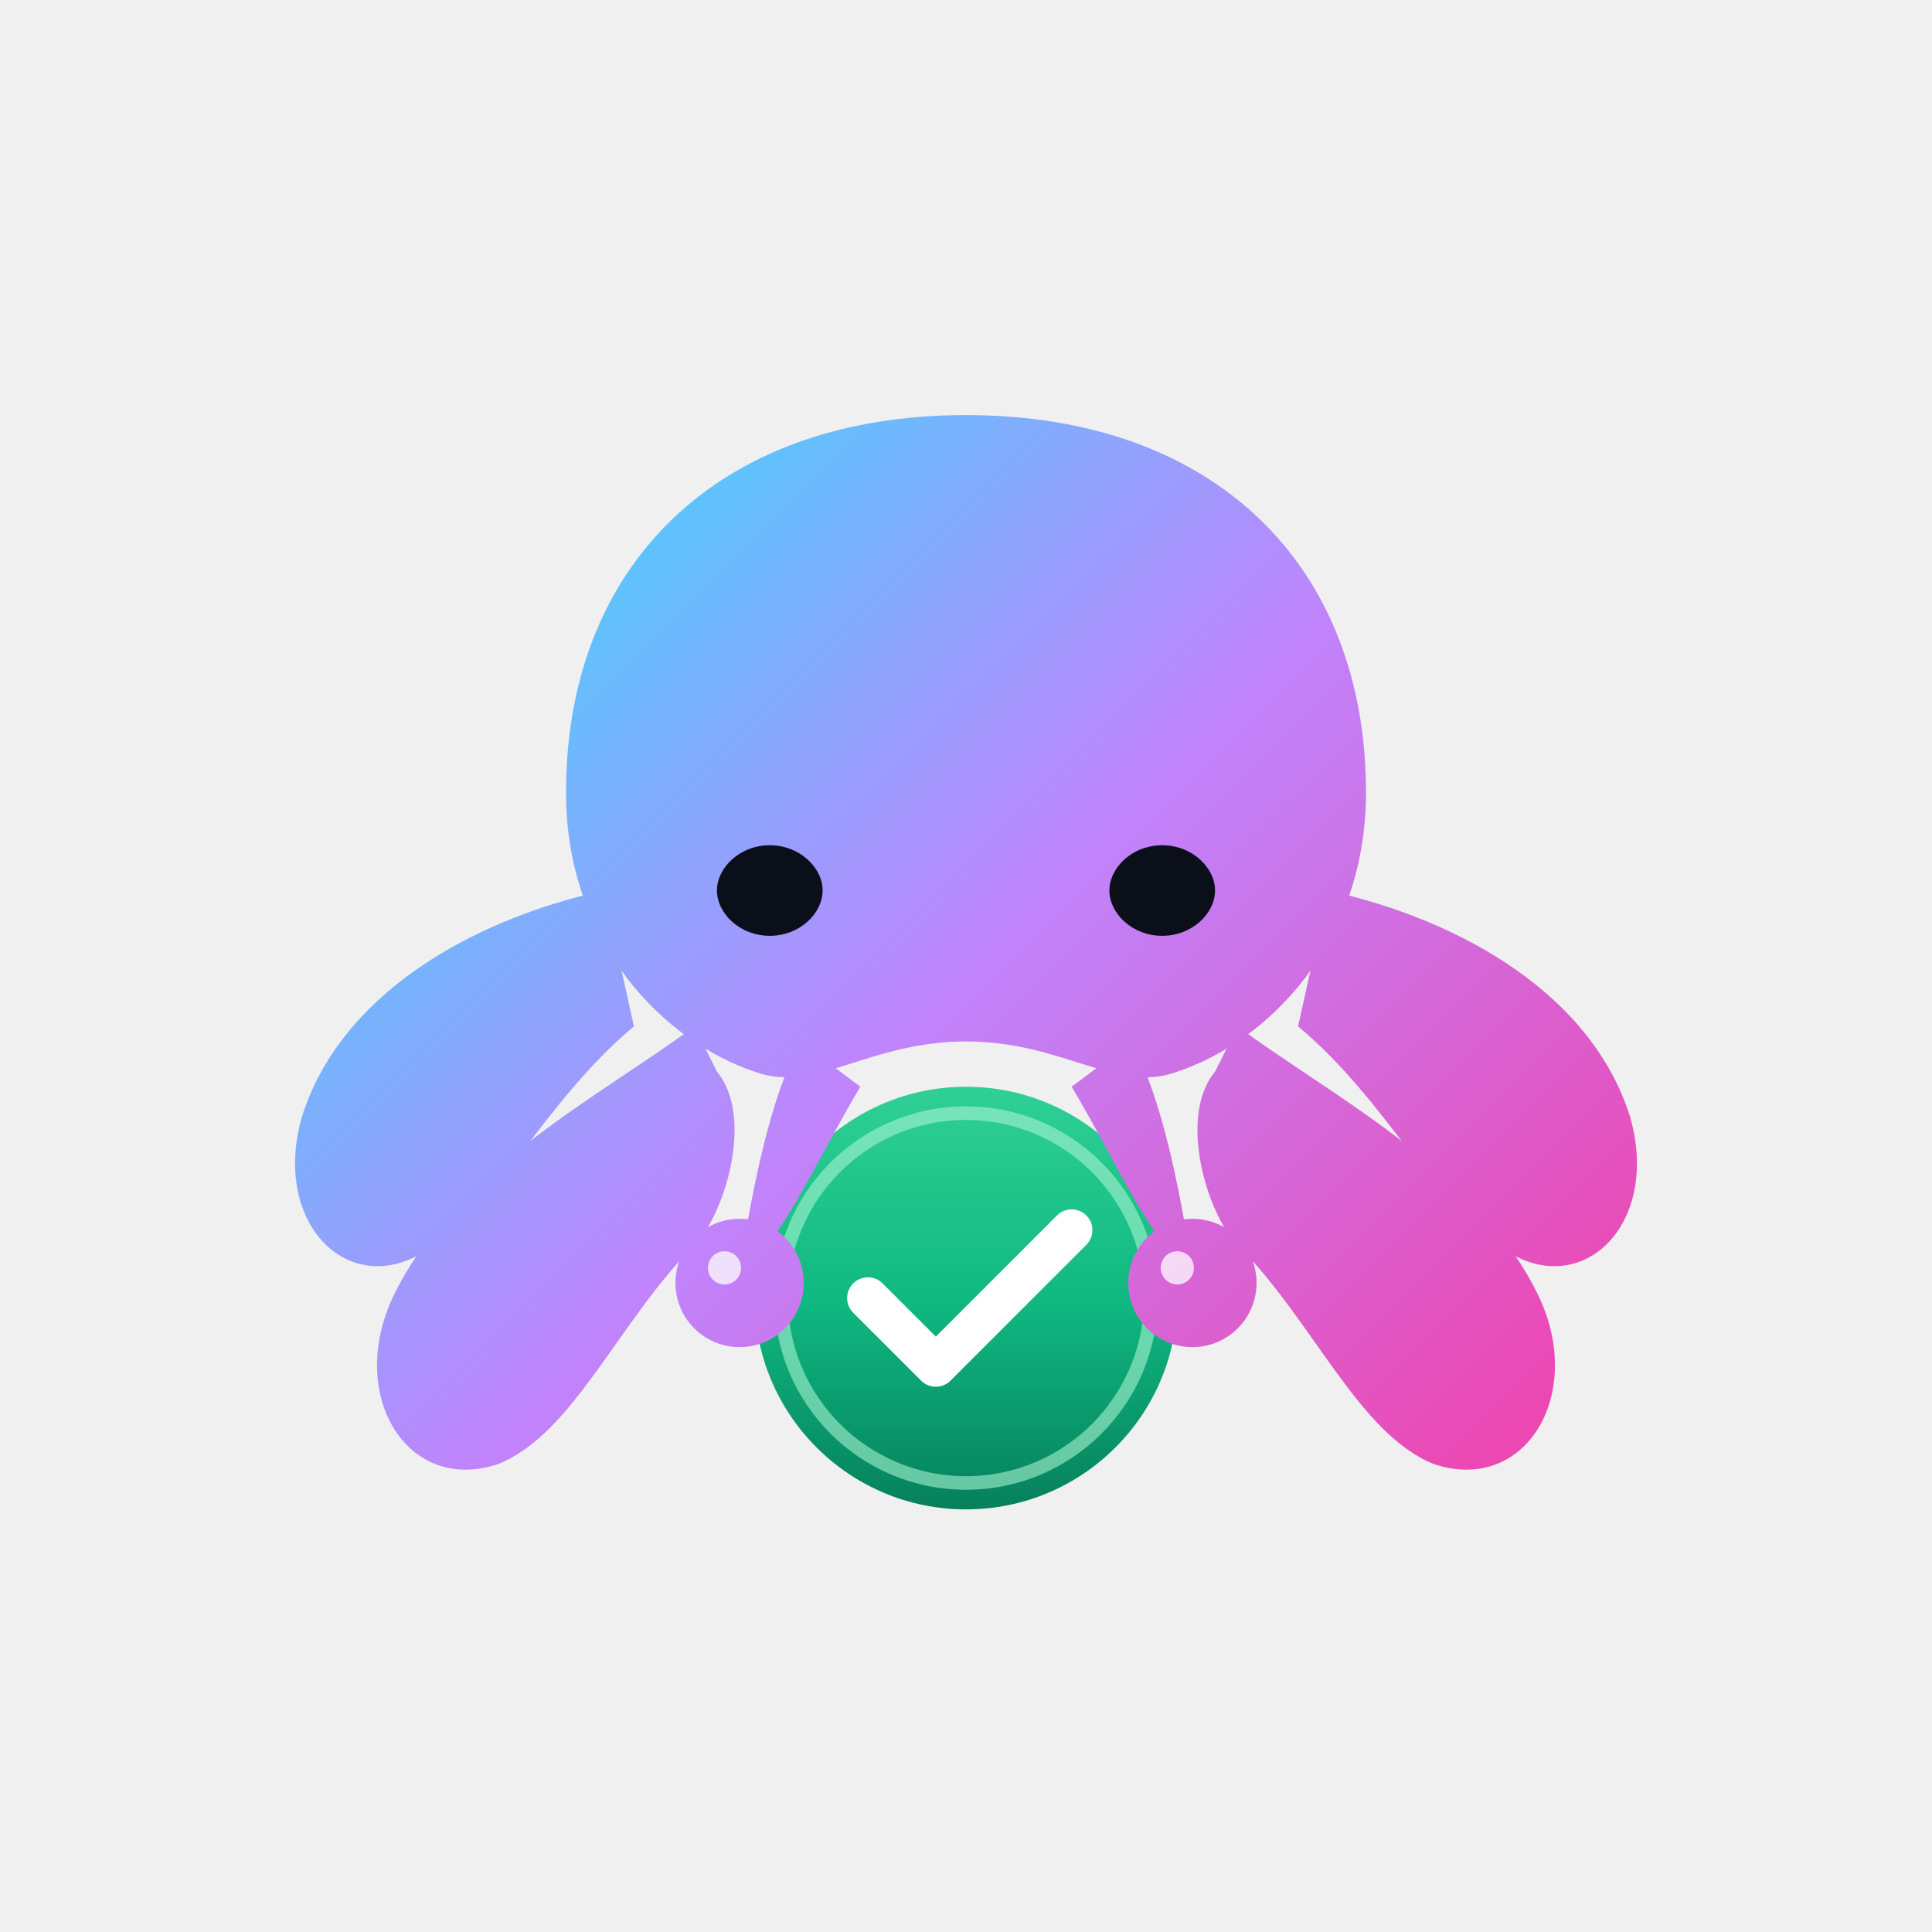
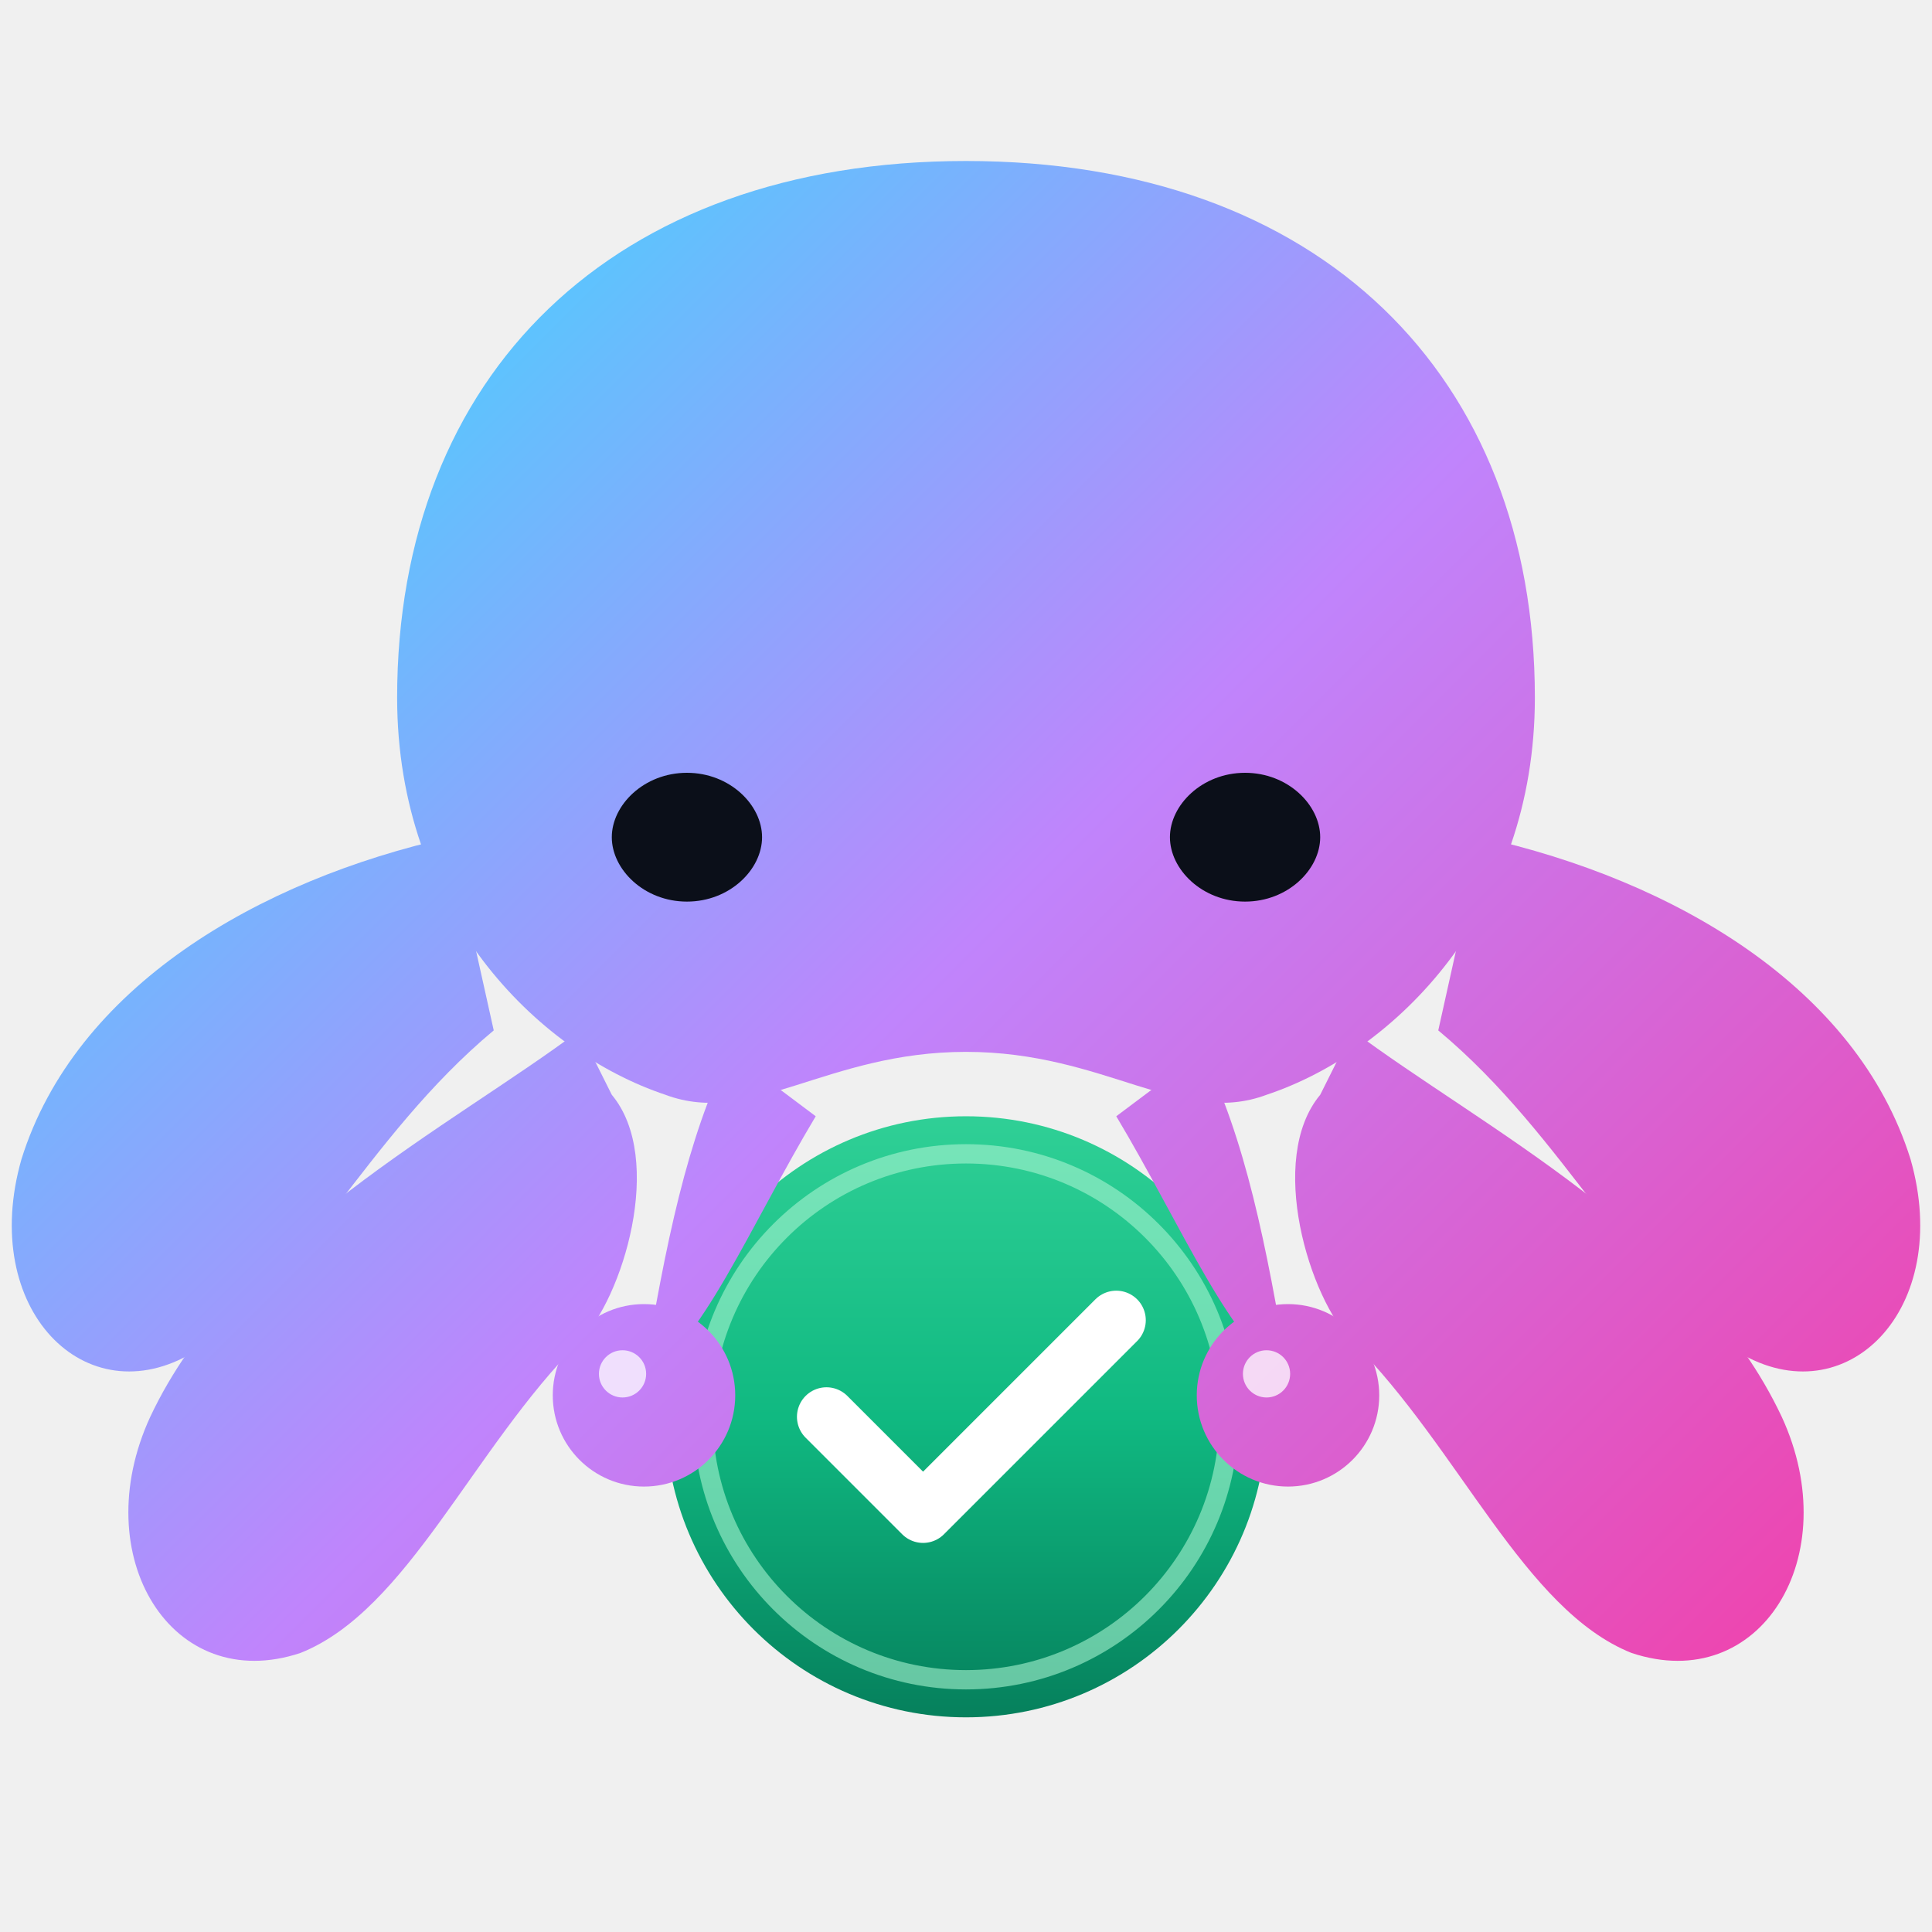
- <svg xmlns="http://www.w3.org/2000/svg" width="256" height="256" viewBox="0 0 256 256" fill="none">
+ <svg xmlns="http://www.w3.org/2000/svg" width="256" height="256" viewBox="38 40 180 180" fill="none">
  <defs>
    <linearGradient id="octoGradient" x1="32" y1="32" x2="224" y2="224" gradientUnits="userSpaceOnUse">
      <stop offset="0%" stop-color="#00FFFF" />
      <stop offset="50%" stop-color="#C084FC" />
      <stop offset="100%" stop-color="#FF2E93" />
    </linearGradient>
    <linearGradient id="checkGreen3D" x1="128" y1="140" x2="128" y2="204" gradientUnits="userSpaceOnUse">
      <stop offset="0%" stop-color="#34D399" />
      <stop offset="50%" stop-color="#10B981" />
      <stop offset="100%" stop-color="#047857" />
    </linearGradient>
  </defs>
  <g fill="url(#octoGradient)">
    <path d="M128 55 C95 55 75 75 75 105 C75 125 88 138 100 142 C108 145 115 138 128 138 C141 138 148 145 156 142 C168 138 181 125 181 105 C181 75 161 55 128 55 Z" />
    <path d="M102 112 C98 112 95 115 95 118 C95 121 98 124 102 124 C106 124 109 121 109 118 C109 115 106 112 102 112 Z" fill="#0B0F19" />
    <path d="M154 112 C150 112 147 115 147 118 C147 121 150 124 154 124 C158 124 161 121 161 118 C161 115 158 112 154 112 Z" fill="#0B0F19" />
    <path d="M92 136 C80 145 60 155 52 172 C46 185 54 198 66 194 C76 190 82 175 92 165 C96 161 100 148 95 142 Z" />
    <path d="M80 118 C62 122 45 132 40 148 C36 162 46 172 56 166 C66 160 72 146 84 136 Z" />
    <path d="M164 136 C176 145 196 155 204 172 C210 185 202 198 190 194 C180 190 174 175 164 165 C160 161 156 148 161 142 Z" />
    <path d="M176 118 C194 122 211 132 216 148 C220 162 210 172 200 166 C190 160 184 146 172 136 Z" />
  </g>
  <g>
    <circle cx="128" cy="172" r="28" fill="url(#checkGreen3D)" />
    <circle cx="128" cy="172" r="24.5" fill="none" stroke="#A7F3D0" stroke-width="1.8" opacity="0.6" />
    <path d="M115 172 L124 181 L142 163" stroke="#FFFFFF" stroke-width="5.5" stroke-linecap="round" stroke-linejoin="round" />
  </g>
  <g fill="url(#octoGradient)">
    <path d="M106 138 C102 146 100 156 98 168 C103 166 108 154 114 144 Z" />
    <path d="M150 138 C154 146 156 156 158 168 C153 166 148 154 142 144 Z" />
  </g>
  <g>
    <circle cx="98" cy="170" r="8.5" fill="url(#octoGradient)" />
    <circle cx="96" cy="168" r="2.2" fill="#FFFFFF" opacity="0.75" />
    <circle cx="158" cy="170" r="8.5" fill="url(#octoGradient)" />
    <circle cx="156" cy="168" r="2.2" fill="#FFFFFF" opacity="0.75" />
  </g>
</svg>
